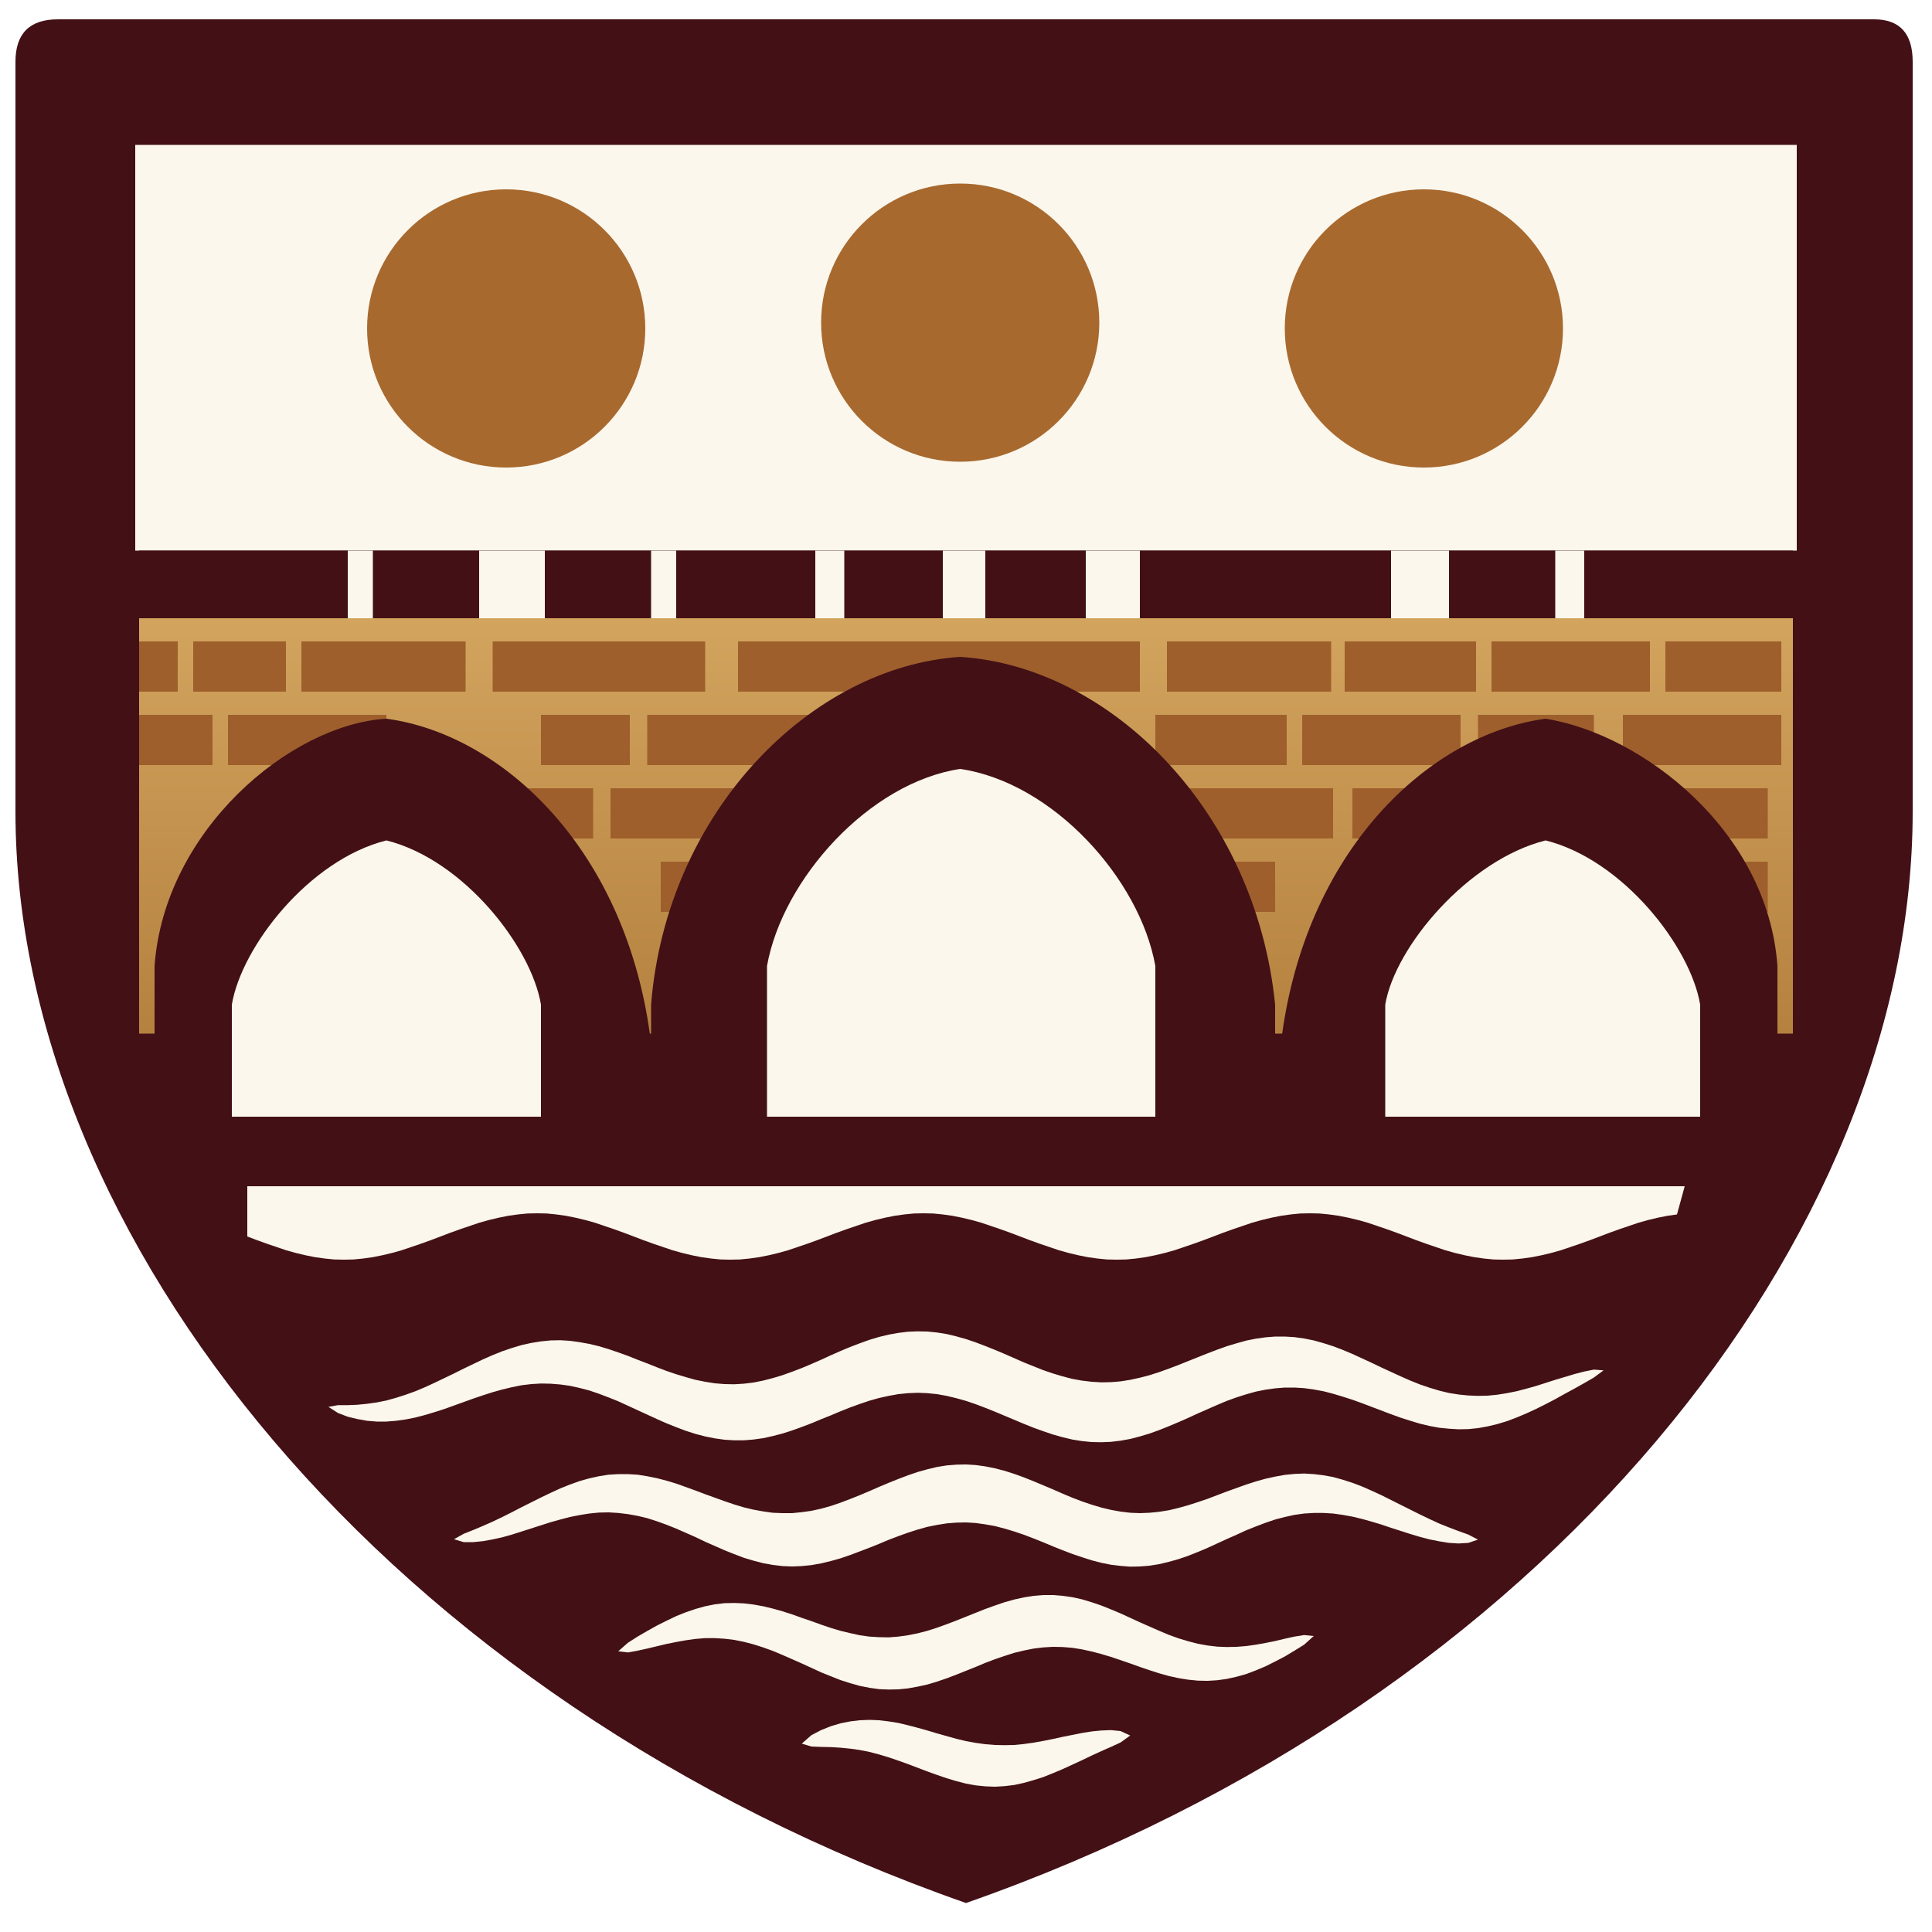
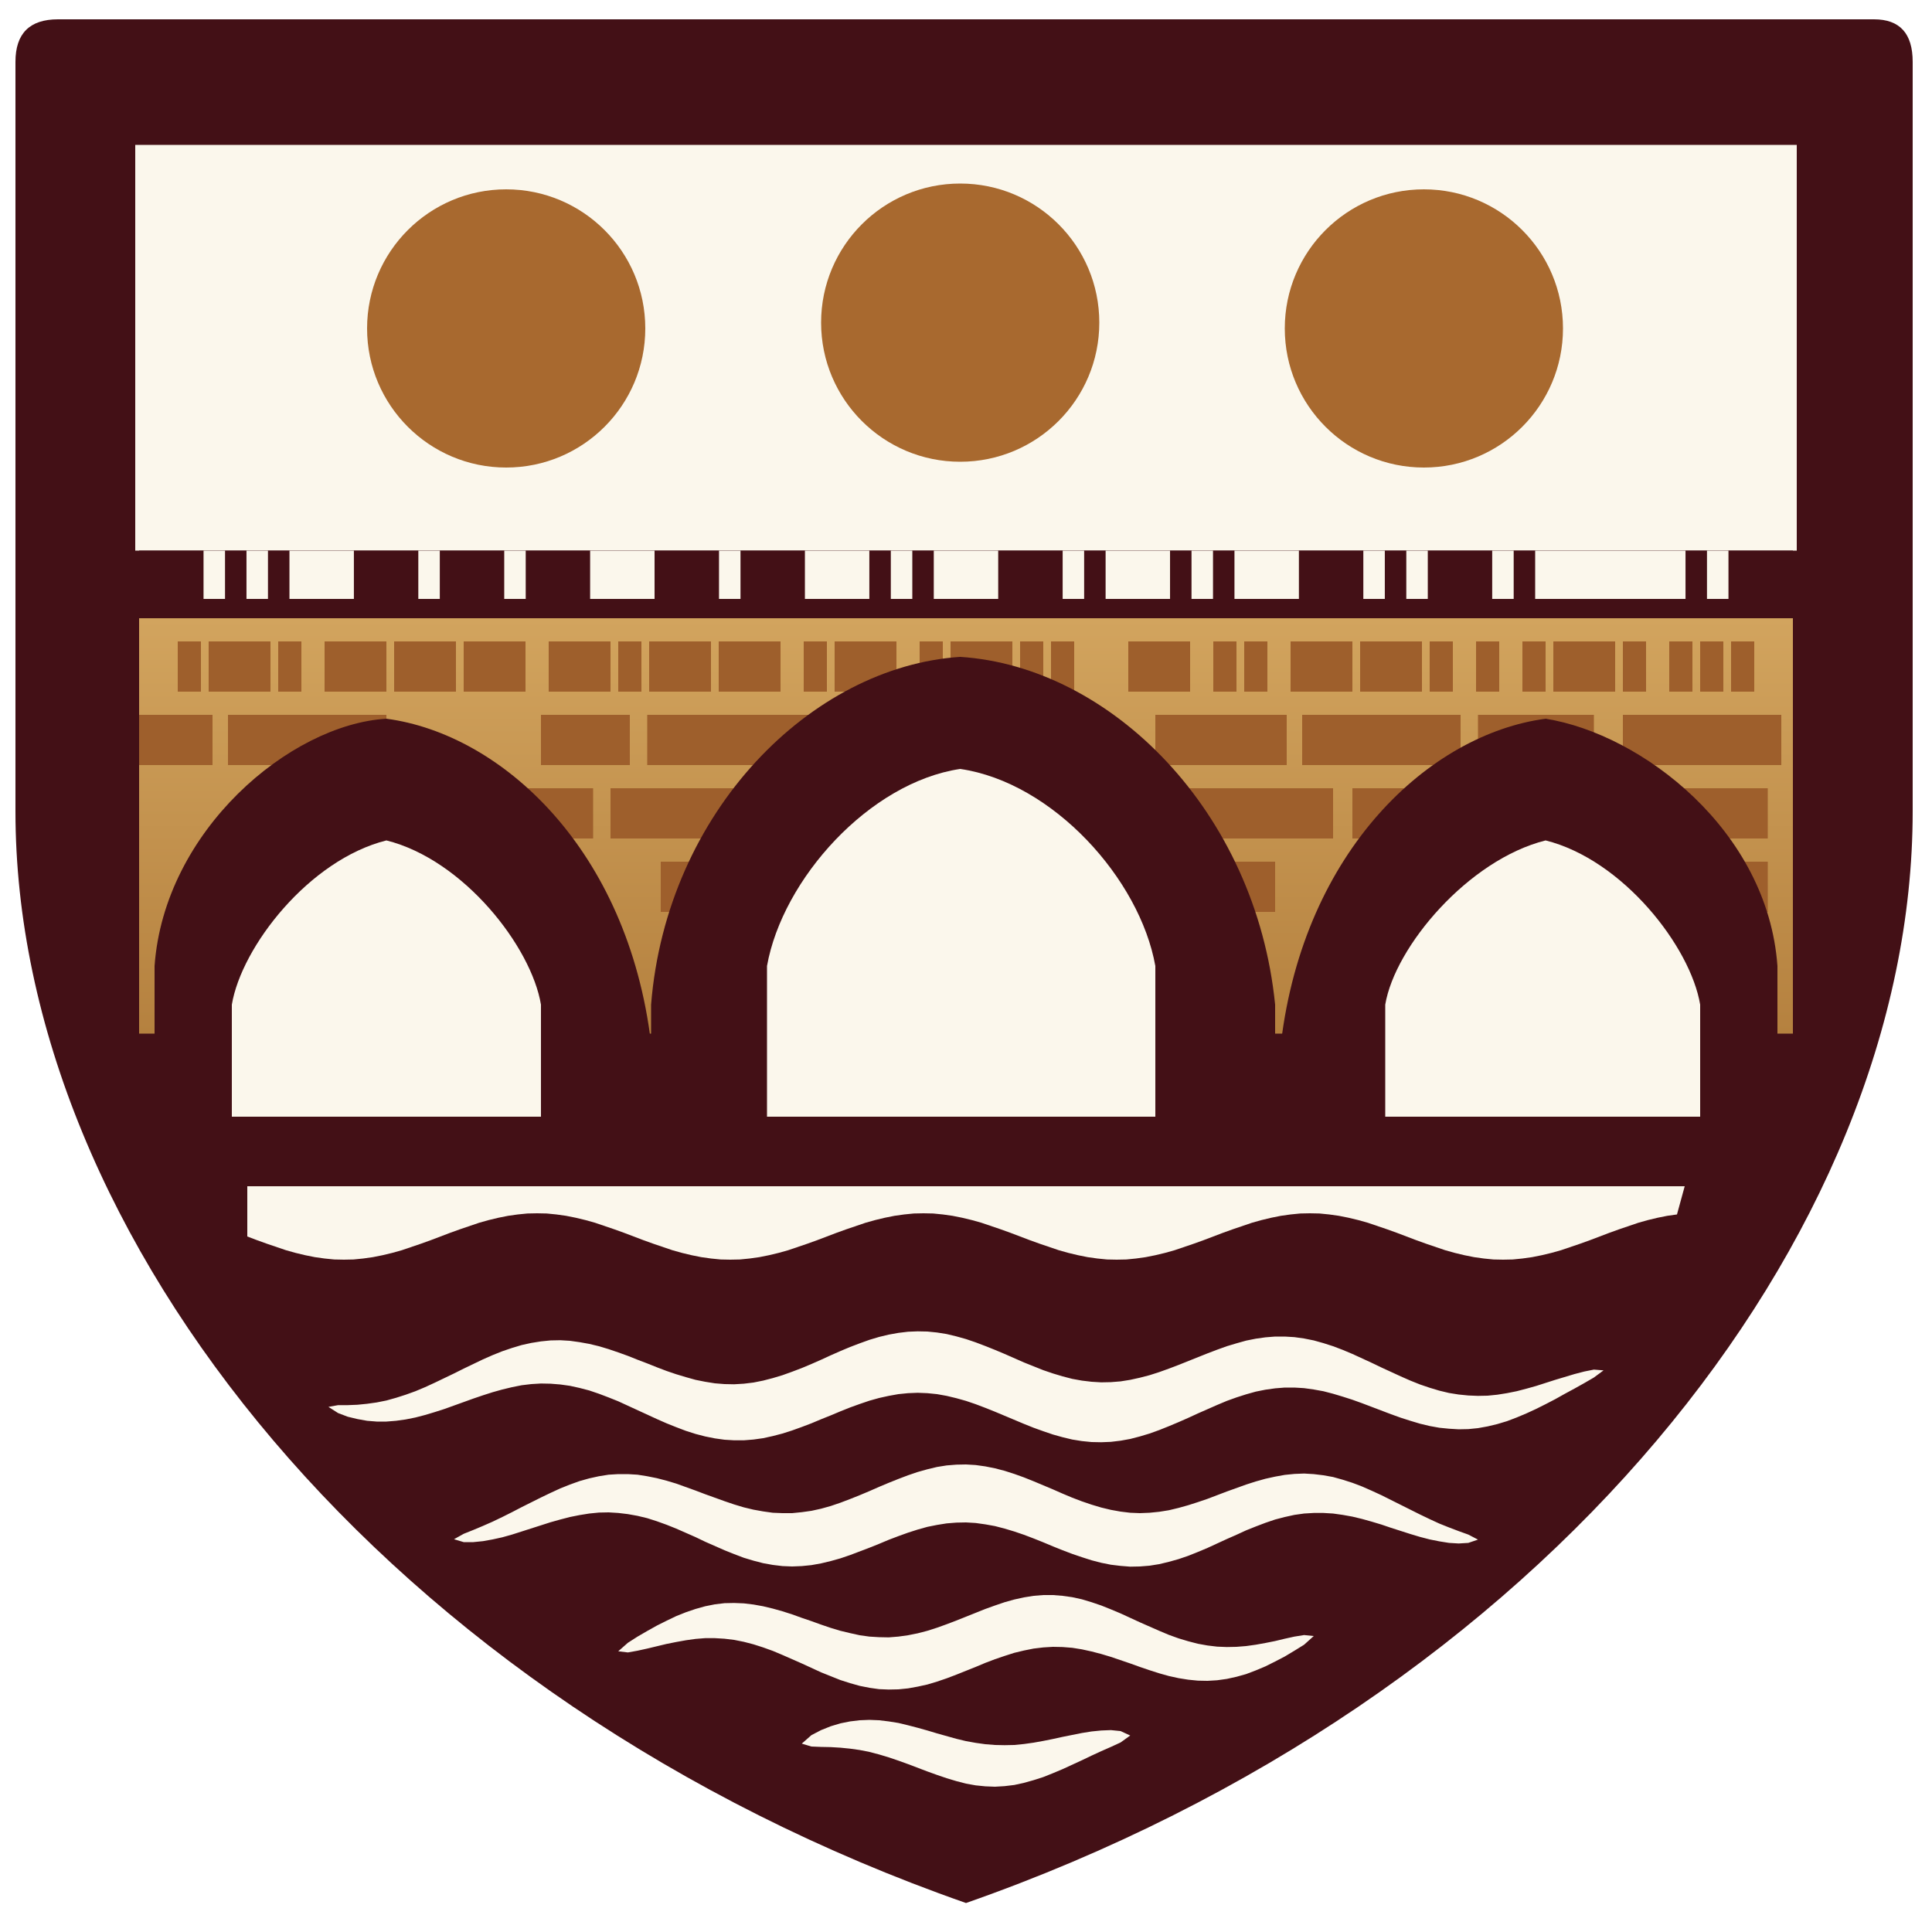
<svg xmlns="http://www.w3.org/2000/svg" viewBox="0 0 1000 1000" width="1000" height="1000">
  <defs>
    <linearGradient id="gold" x1="0" y1="0" x2="0" y2="1">
      <stop offset="0" stop-color="#D2A45E" />
      <stop offset="1" stop-color="#B5813F" />
    </linearGradient>
    <clipPath id="brickClip">
      <rect x="72" y="320" width="856" height="215" />
    </clipPath>
  </defs>
  <path d="M30 10 H970 Q990 10 990 32 V420 C990 640 800 880 500 985 C200 880 8 640 8 420 V32 Q8 10 30 10 Z" fill="#431016" />
  <rect x="70" y="75" width="860" height="210" fill="#FBF7EC" />
  <g fill="#A8692F">
    <circle cx="262" cy="170" r="72" />
    <circle cx="497" cy="167" r="72" />
    <circle cx="737" cy="170" r="72" />
  </g>
  <rect x="72" y="285" width="856" height="36" fill="#431016" />
  <g fill="#FBF7EC">
-     <rect x="180" y="285" width="13" height="35" />
-     <rect x="248" y="285" width="34" height="35" />
-     <rect x="337" y="285" width="13" height="35" />
-     <rect x="422" y="285" width="15" height="35" />
-     <rect x="488" y="285" width="22" height="35" />
-     <rect x="562" y="285" width="28" height="35" />
-     <rect x="720" y="285" width="30" height="35" />
-     <rect x="805" y="285" width="15" height="35" />
+     <rect x="105.35" y="285" width="11.12" height="25" />
+     <rect x="127.58" y="285" width="11.12" height="25" />
+     <rect x="149.82" y="285" width="33.35" height="25" />
+     <rect x="216.52" y="285" width="11.12" height="25" />
+     <rect x="260.99" y="285" width="11.12" height="25" />
+     <rect x="305.45" y="285" width="33.35" height="25" />
+     <rect x="372.16" y="285" width="11.12" height="25" />
+     <rect x="416.62" y="285" width="33.35" height="25" />
+     <rect x="461.09" y="285" width="11.12" height="25" />
+     <rect x="483.32" y="285" width="33.35" height="25" />
+     <rect x="550.03" y="285" width="11.12" height="25" />
+     <rect x="572.26" y="285" width="33.35" height="25" />
+     <rect x="616.73" y="285" width="11.12" height="25" />
+     <rect x="638.96" y="285" width="33.35" height="25" />
+     <rect x="705.66" y="285" width="11.12" height="25" />
+     <rect x="727.90" y="285" width="11.12" height="25" />
+     <rect x="772.36" y="285" width="11.12" height="25" />
+     <rect x="794.60" y="285" width="77.82" height="25" />
+     <rect x="883.53" y="285" width="11.12" height="25" />
  </g>
  <rect x="72" y="320" width="856" height="215" fill="url(#gold)" />
  <g clip-path="url(#brickClip)" fill="#9E5F2C">
    <g>
-       <rect x="100" y="332" width="48" height="26" />
-       <rect x="156" y="332" width="85" height="26" />
-       <rect x="255" y="332" width="110" height="26" />
-       <rect x="382" y="332" width="208" height="26" />
-       <rect x="604" y="332" width="85" height="26" />
-       <rect x="696" y="332" width="68" height="26" />
-       <rect x="772" y="332" width="82" height="26" />
-       <rect x="862" y="332" width="60" height="26" />
-       <rect x="72" y="332" width="20" height="26" />
+       <rect x="92.00" y="332" width="12" height="26" />
+       <rect x="108.00" y="332" width="32" height="26" />
+       <rect x="144.00" y="332" width="12" height="26" />
+       <rect x="168.00" y="332" width="32" height="26" />
+       <rect x="204.00" y="332" width="32" height="26" />
+       <rect x="240.00" y="332" width="32" height="26" />
+       <rect x="284.00" y="332" width="32" height="26" />
+       <rect x="320.00" y="332" width="12" height="26" />
+       <rect x="336.00" y="332" width="32" height="26" />
+       <rect x="372.00" y="332" width="32" height="26" />
+       <rect x="416.00" y="332" width="12" height="26" />
+       <rect x="432.00" y="332" width="32" height="26" />
+       <rect x="476.00" y="332" width="12" height="26" />
+       <rect x="492.00" y="332" width="32" height="26" />
+       <rect x="528.00" y="332" width="12" height="26" />
+       <rect x="544.00" y="332" width="12" height="26" />
+       <rect x="584.00" y="332" width="32" height="26" />
+       <rect x="628.00" y="332" width="12" height="26" />
+       <rect x="644.00" y="332" width="12" height="26" />
+       <rect x="668.00" y="332" width="32" height="26" />
+       <rect x="704.00" y="332" width="32" height="26" />
+       <rect x="740.00" y="332" width="12" height="26" />
+       <rect x="764.00" y="332" width="12" height="26" />
+       <rect x="788.00" y="332" width="12" height="26" />
+       <rect x="804.00" y="332" width="32" height="26" />
+       <rect x="840.00" y="332" width="12" height="26" />
+       <rect x="864.00" y="332" width="12" height="26" />
+       <rect x="880.00" y="332" width="12" height="26" />
+       <rect x="896.00" y="332" width="12" height="26" />
    </g>
    <g>
      <rect x="72" y="370" width="38" height="26" />
      <rect x="118" y="370" width="82" height="26" />
      <rect x="280" y="370" width="46" height="26" />
      <rect x="335" y="370" width="130" height="26" />
      <rect x="475" y="370" width="100" height="26" />
      <rect x="598" y="370" width="68" height="26" />
      <rect x="674" y="370" width="82" height="26" />
      <rect x="765" y="370" width="60" height="26" />
      <rect x="840" y="370" width="82" height="26" />
    </g>
    <g>
      <rect x="150" y="408" width="80" height="26" />
      <rect x="262" y="408" width="45" height="26" />
      <rect x="316" y="408" width="100" height="26" />
      <rect x="600" y="408" width="90" height="26" />
      <rect x="700" y="408" width="70" height="26" />
      <rect x="840" y="408" width="75" height="26" />
    </g>
    <g>
      <rect x="120" y="446" width="48" height="26" />
      <rect x="342" y="446" width="40" height="26" />
      <rect x="600" y="446" width="60" height="26" />
      <rect x="860" y="446" width="55" height="26" />
    </g>
  </g>
  <g fill="#431016">
    <path d="M80 600 V500 C85 430 150 375 200 372 C260 380 325 440 337 540 V600 Z" />
    <path d="M337 600 V520 C345 420 420 345 497 340 C575 345 650 420 660 520 V600 Z" />
    <path d="M663 600 V540 C675 440 740 380 800 372 C850 380 915 430 920 500 V600 Z" />
  </g>
  <g fill="#FBF7EC">
    <path d="M120 578 V520 C125 490 160 445 200 435 C240 445 275 490 280 520 V578 Z" />
    <path d="M397 578 V500 C405 455 450 405 497 398 C545 405 590 455 598 500 V578 Z" />
    <path d="M717 578 V520 C722 490 760 445 800 435 C840 445 875 490 880 520 V578 Z" />
  </g>
  <g fill="#FBF7EC">
    <path d="M128 614 H872 L868 628.6 L863 629.3 L858 630.3 L853 631.5 L848 632.9 L843 634.6 L838 636.3 L833 638.1 L828 640.0 L823 641.9 L818 643.7 L813 645.4 L808 647.1 L803 648.5 L798 649.7 L793 650.7 L788 651.4 L783 651.9 L778 652.0 L773 651.9 L768 651.4 L763 650.7 L758 649.7 L753 648.5 L748 647.1 L743 645.4 L738 643.7 L733 641.9 L728 640.0 L723 638.1 L718 636.3 L713 634.6 L708 632.9 L703 631.5 L698 630.3 L693 629.3 L688 628.6 L683 628.1 L678 628.0 L673 628.1 L668 628.6 L663 629.3 L658 630.3 L653 631.5 L648 632.9 L643 634.6 L638 636.3 L633 638.1 L628 640.0 L623 641.9 L618 643.7 L613 645.4 L608 647.1 L603 648.5 L598 649.7 L593 650.7 L588 651.4 L583 651.9 L578 652.0 L573 651.9 L568 651.4 L563 650.7 L558 649.7 L553 648.5 L548 647.1 L543 645.4 L538 643.7 L533 641.9 L528 640.0 L523 638.1 L518 636.3 L513 634.6 L508 632.9 L503 631.5 L498 630.3 L493 629.3 L488 628.6 L483 628.1 L478 628.0 L473 628.1 L468 628.6 L463 629.3 L458 630.3 L453 631.5 L448 632.9 L443 634.6 L438 636.3 L433 638.1 L428 640.0 L423 641.9 L418 643.7 L413 645.4 L408 647.1 L403 648.5 L398 649.7 L393 650.7 L388 651.4 L383 651.9 L378 652.0 L373 651.9 L368 651.4 L363 650.7 L358 649.7 L353 648.5 L348 647.1 L343 645.4 L338 643.7 L333 641.9 L328 640.0 L323 638.1 L318 636.3 L313 634.6 L308 632.9 L303 631.5 L298 630.3 L293 629.3 L288 628.6 L283 628.1 L278 628.0 L273 628.1 L268 628.6 L263 629.3 L258 630.3 L253 631.5 L248 632.9 L243 634.6 L238 636.3 L233 638.1 L228 640.0 L223 641.9 L218 643.7 L213 645.4 L208 647.1 L203 648.5 L198 649.7 L193 650.7 L188 651.4 L183 651.9 L178 652.0 L173 651.9 L168 651.4 L163 650.7 L158 649.7 L153 648.5 L148 647.1 L143 645.4 L138 643.7 L133 641.9 L128 640.0 Z" />
    <path d="M170.0 728.2 L175.0 727.3 L180.0 727.3 L185.0 727.1 L190.0 726.6 L195.0 725.9 L200.0 724.9 L205.0 723.5 L210.0 721.9 L215.0 720.1 L220.0 718.0 L225.0 715.7 L230.0 713.3 L235.0 710.9 L240.0 708.4 L245.0 706.0 L250.0 703.6 L255.0 701.4 L260.0 699.4 L265.0 697.7 L270.0 696.2 L275.0 695.1 L280.0 694.3 L285.0 693.8 L290.0 693.7 L295.0 694.0 L300.0 694.7 L305.0 695.6 L310.0 696.8 L315.0 698.3 L320.0 700.0 L325.0 701.8 L330.0 703.8 L335.0 705.7 L340.0 707.7 L345.0 709.6 L350.0 711.3 L355.0 712.8 L360.0 714.2 L365.0 715.2 L370.0 716.0 L375.0 716.4 L380.0 716.5 L385.0 716.2 L390.0 715.6 L395.0 714.6 L400.0 713.3 L405.0 711.8 L410.0 710.0 L415.0 708.1 L420.0 706.0 L425.0 703.8 L430.0 701.5 L435.0 699.3 L440.0 697.2 L445.0 695.3 L450.0 693.5 L455.0 692.0 L460.0 690.8 L465.0 689.9 L470.0 689.3 L475.0 689.1 L480.0 689.2 L485.0 689.7 L490.0 690.5 L495.0 691.7 L500.0 693.1 L505.0 694.8 L510.0 696.7 L515.0 698.7 L520.0 700.8 L525.0 703.0 L530.0 705.2 L535.0 707.2 L540.0 709.2 L545.0 710.9 L550.0 712.4 L555.0 713.7 L560.0 714.6 L565.0 715.2 L570.0 715.5 L575.0 715.4 L580.0 715.0 L585.0 714.2 L590.0 713.1 L595.0 711.8 L600.0 710.2 L605.0 708.4 L610.0 706.5 L615.0 704.5 L620.0 702.5 L625.0 700.5 L630.0 698.6 L635.0 696.8 L640.0 695.3 L645.0 693.9 L650.0 692.9 L655.0 692.2 L660.0 691.8 L665.0 691.8 L670.0 692.1 L675.0 692.8 L680.0 693.8 L685.0 695.2 L690.0 696.8 L695.0 698.7 L700.0 700.8 L705.0 703.1 L710.0 705.4 L715.0 707.8 L720.0 710.1 L725.0 712.4 L730.0 714.6 L735.0 716.6 L740.0 718.3 L745.0 719.8 L750.0 721.0 L755.0 721.8 L760.0 722.3 L765.0 722.5 L770.0 722.4 L775.0 721.9 L780.0 721.1 L785.0 720.1 L790.0 718.8 L795.0 717.4 L800.0 715.8 L805.0 714.2 L810.0 712.7 L815.0 711.2 L820.0 709.9 L825.0 708.9 L830.0 709.3 L830.0 709.3 L825.0 713.0 L820.0 715.9 L815.0 718.7 L810.0 721.4 L805.0 724.2 L800.0 726.8 L795.0 729.3 L790.0 731.6 L785.0 733.7 L780.0 735.6 L775.0 737.1 L770.0 738.3 L765.0 739.2 L760.0 739.7 L755.0 739.8 L750.0 739.5 L745.0 739.0 L740.0 738.1 L735.0 736.9 L730.0 735.4 L725.0 733.8 L720.0 732.0 L715.0 730.1 L710.0 728.2 L705.0 726.3 L700.0 724.5 L695.0 722.9 L690.0 721.4 L685.0 720.1 L680.0 719.2 L675.0 718.5 L670.0 718.2 L665.0 718.2 L660.0 718.6 L655.0 719.3 L650.0 720.3 L645.0 721.7 L640.0 723.3 L635.0 725.1 L630.0 727.2 L625.0 729.4 L620.0 731.6 L615.0 733.9 L610.0 736.1 L605.0 738.2 L600.0 740.2 L595.0 742.0 L590.0 743.5 L585.0 744.8 L580.0 745.7 L575.0 746.3 L570.0 746.5 L565.0 746.4 L560.0 745.9 L555.0 745.1 L550.0 743.9 L545.0 742.5 L540.0 740.8 L535.0 739.0 L530.0 737.0 L525.0 734.9 L520.0 732.8 L515.0 730.7 L510.0 728.7 L505.0 726.8 L500.0 725.1 L495.0 723.7 L490.0 722.5 L485.0 721.6 L480.0 721.1 L475.0 720.9 L470.0 721.1 L465.0 721.6 L460.0 722.5 L455.0 723.6 L450.0 725.0 L445.0 726.7 L440.0 728.5 L435.0 730.5 L430.0 732.6 L425.0 734.6 L420.0 736.7 L415.0 738.6 L410.0 740.4 L405.0 742.0 L400.0 743.3 L395.0 744.4 L390.0 745.1 L385.0 745.5 L380.0 745.5 L375.0 745.2 L370.0 744.5 L365.0 743.5 L360.0 742.2 L355.0 740.6 L350.0 738.7 L345.0 736.7 L340.0 734.5 L335.0 732.2 L330.0 729.9 L325.0 727.6 L320.0 725.3 L315.0 723.3 L310.0 721.4 L305.0 719.7 L300.0 718.4 L295.0 717.3 L290.0 716.6 L285.0 716.2 L280.0 716.1 L275.0 716.4 L270.0 717.0 L265.0 718.0 L260.0 719.2 L255.0 720.6 L250.0 722.2 L245.0 723.9 L240.0 725.7 L235.0 727.5 L230.0 729.3 L225.0 730.9 L220.0 732.4 L215.0 733.7 L210.0 734.7 L205.0 735.4 L200.0 735.8 L195.0 735.8 L190.0 735.4 L185.0 734.5 L180.0 733.3 L175.0 731.4 L170.0 728.2 Z" />
    <path d="M235.0 796.7 L240.0 793.9 L245.0 791.9 L250.0 789.8 L255.0 787.6 L260.0 785.2 L265.0 782.7 L270.0 780.1 L275.0 777.6 L280.0 775.1 L285.0 772.7 L290.0 770.4 L295.0 768.4 L300.0 766.6 L305.0 765.2 L310.0 764.1 L315.0 763.3 L320.0 763.0 L325.0 763.0 L330.0 763.3 L335.0 764.1 L340.0 765.1 L345.0 766.4 L350.0 767.9 L355.0 769.7 L360.0 771.5 L365.0 773.4 L370.0 775.2 L375.0 777.0 L380.0 778.7 L385.0 780.2 L390.0 781.4 L395.0 782.3 L400.0 783.0 L405.0 783.2 L410.0 783.2 L415.0 782.7 L420.0 782.0 L425.0 780.9 L430.0 779.5 L435.0 777.8 L440.0 775.9 L445.0 773.9 L450.0 771.8 L455.0 769.6 L460.0 767.5 L465.0 765.5 L470.0 763.6 L475.0 761.9 L480.0 760.5 L485.0 759.3 L490.0 758.5 L495.0 758.1 L500.0 758.0 L505.0 758.3 L510.0 759.0 L515.0 760.0 L520.0 761.3 L525.0 762.9 L530.0 764.7 L535.0 766.7 L540.0 768.8 L545.0 770.9 L550.0 773.1 L555.0 775.2 L560.0 777.1 L565.0 778.8 L570.0 780.3 L575.0 781.5 L580.0 782.4 L585.0 783.0 L590.0 783.2 L595.0 783.0 L600.0 782.5 L605.0 781.7 L610.0 780.5 L615.0 779.1 L620.0 777.5 L625.0 775.8 L630.0 773.9 L635.0 772.0 L640.0 770.2 L645.0 768.4 L650.0 766.8 L655.0 765.4 L660.0 764.3 L665.0 763.4 L670.0 762.9 L675.0 762.7 L680.0 763.0 L685.0 763.6 L690.0 764.5 L695.0 765.9 L700.0 767.5 L705.0 769.4 L710.0 771.6 L715.0 773.9 L720.0 776.4 L725.0 778.9 L730.0 781.4 L735.0 783.9 L740.0 786.3 L745.0 788.6 L750.0 790.6 L755.0 792.5 L760.0 794.3 L765.0 796.9 L765.0 796.9 L760.0 798.6 L755.0 798.9 L750.0 798.6 L745.0 797.8 L740.0 796.8 L735.0 795.5 L730.0 794.0 L725.0 792.4 L720.0 790.8 L715.0 789.1 L710.0 787.6 L705.0 786.2 L700.0 785.0 L695.0 784.1 L690.0 783.4 L685.0 783.1 L680.0 783.1 L675.0 783.4 L670.0 784.1 L665.0 785.2 L660.0 786.5 L655.0 788.2 L650.0 790.1 L645.0 792.1 L640.0 794.4 L635.0 796.6 L630.0 798.9 L625.0 801.2 L620.0 803.3 L615.0 805.3 L610.0 807.0 L605.0 808.4 L600.0 809.6 L595.0 810.4 L590.0 810.8 L585.0 810.9 L580.0 810.5 L575.0 809.9 L570.0 808.9 L565.0 807.6 L560.0 806.0 L555.0 804.3 L550.0 802.4 L545.0 800.4 L540.0 798.3 L535.0 796.3 L530.0 794.4 L525.0 792.7 L520.0 791.2 L515.0 789.9 L510.0 789.0 L505.0 788.3 L500.0 788.0 L495.0 788.1 L490.0 788.5 L485.0 789.3 L480.0 790.3 L475.0 791.7 L470.0 793.3 L465.0 795.1 L460.0 797.0 L455.0 799.1 L450.0 801.1 L445.0 803.0 L440.0 804.9 L435.0 806.6 L430.0 808.0 L425.0 809.2 L420.0 810.1 L415.0 810.6 L410.0 810.8 L405.0 810.6 L400.0 810.0 L395.0 809.1 L390.0 807.8 L385.0 806.3 L380.0 804.4 L375.0 802.4 L370.0 800.2 L365.0 798.0 L360.0 795.6 L355.0 793.4 L350.0 791.2 L345.0 789.2 L340.0 787.4 L335.0 785.8 L330.0 784.6 L325.0 783.7 L320.0 783.1 L315.0 782.8 L310.0 782.9 L305.0 783.4 L300.0 784.2 L295.0 785.2 L290.0 786.5 L285.0 787.9 L280.0 789.5 L275.0 791.1 L270.0 792.7 L265.0 794.3 L260.0 795.7 L255.0 796.8 L250.0 797.7 L245.0 798.2 L240.0 798.2 L235.0 796.7 Z" />
    <path d="M320.0 854.7 L325.0 850.3 L330.0 847.1 L335.0 844.2 L340.0 841.4 L345.0 838.9 L350.0 836.5 L355.0 834.5 L360.0 832.8 L365.0 831.4 L370.0 830.4 L375.0 829.8 L380.0 829.7 L385.0 829.9 L390.0 830.5 L395.0 831.4 L400.0 832.6 L405.0 834.0 L410.0 835.6 L415.0 837.4 L420.0 839.1 L425.0 840.9 L430.0 842.6 L435.0 844.1 L440.0 845.3 L445.0 846.4 L450.0 847.1 L455.0 847.4 L460.0 847.5 L465.0 847.1 L470.0 846.4 L475.0 845.4 L480.0 844.1 L485.0 842.5 L490.0 840.7 L495.0 838.8 L500.0 836.8 L505.0 834.8 L510.0 832.8 L515.0 831.0 L520.0 829.3 L525.0 827.9 L530.0 826.8 L535.0 826.0 L540.0 825.6 L545.0 825.6 L550.0 826.0 L555.0 826.7 L560.0 827.8 L565.0 829.3 L570.0 831.0 L575.0 833.0 L580.0 835.1 L585.0 837.4 L590.0 839.7 L595.0 841.9 L600.0 844.1 L605.0 846.2 L610.0 848.0 L615.0 849.5 L620.0 850.8 L625.0 851.7 L630.0 852.3 L635.0 852.5 L640.0 852.4 L645.0 852.0 L650.0 851.3 L655.0 850.4 L660.0 849.4 L665.0 848.2 L670.0 847.1 L675.0 846.3 L680.0 846.8 L680.0 846.8 L675.0 851.3 L670.0 854.4 L665.0 857.4 L660.0 860.0 L655.0 862.5 L650.0 864.6 L645.0 866.5 L640.0 867.9 L635.0 869.0 L630.0 869.7 L625.0 870.0 L620.0 869.9 L615.0 869.4 L610.0 868.6 L605.0 867.5 L600.0 866.1 L595.0 864.5 L590.0 862.8 L585.0 861.0 L580.0 859.3 L575.0 857.6 L570.0 856.1 L565.0 854.8 L560.0 853.7 L555.0 852.9 L550.0 852.5 L545.0 852.4 L540.0 852.7 L535.0 853.3 L530.0 854.3 L525.0 855.5 L520.0 857.1 L515.0 858.8 L510.0 860.7 L505.0 862.8 L500.0 864.8 L495.0 866.8 L490.0 868.7 L485.0 870.4 L480.0 871.9 L475.0 873.0 L470.0 873.9 L465.0 874.4 L460.0 874.5 L455.0 874.3 L450.0 873.6 L445.0 872.6 L440.0 871.2 L435.0 869.6 L430.0 867.6 L425.0 865.6 L420.0 863.3 L415.0 861.0 L410.0 858.8 L405.0 856.6 L400.0 854.5 L395.0 852.7 L390.0 851.1 L385.0 849.8 L380.0 848.8 L375.0 848.2 L370.0 847.9 L365.0 847.9 L360.0 848.3 L355.0 849.0 L350.0 849.9 L345.0 850.9 L340.0 852.1 L335.0 853.3 L330.0 854.4 L325.0 855.3 L320.0 854.7 Z" />
    <path d="M415.0 902.5 L420.0 898.1 L425.0 895.5 L430.0 893.5 L435.0 892.0 L440.0 891.0 L445.0 890.4 L450.0 890.2 L455.0 890.4 L460.0 891.0 L465.0 891.8 L470.0 893.0 L475.0 894.3 L480.0 895.7 L485.0 897.2 L490.0 898.6 L495.0 900.0 L500.0 901.2 L505.0 902.1 L510.0 902.8 L515.0 903.2 L520.0 903.3 L525.0 903.2 L530.0 902.7 L535.0 902.0 L540.0 901.1 L545.0 900.1 L550.0 899.0 L555.0 898.0 L560.0 897.0 L565.0 896.2 L570.0 895.7 L575.0 895.5 L580.0 896.0 L585.0 898.3 L585.0 898.3 L580.0 901.9 L575.0 904.2 L570.0 906.4 L565.0 908.7 L560.0 911.1 L555.0 913.4 L550.0 915.7 L545.0 917.8 L540.0 919.8 L535.0 921.4 L530.0 922.8 L525.0 923.9 L520.0 924.5 L515.0 924.8 L510.0 924.6 L505.0 924.1 L500.0 923.2 L495.0 921.9 L490.0 920.4 L485.0 918.7 L480.0 916.9 L475.0 915.0 L470.0 913.1 L465.0 911.3 L460.0 909.6 L455.0 908.1 L450.0 906.8 L445.0 905.8 L440.0 905.1 L435.0 904.6 L430.0 904.3 L425.0 904.2 L420.0 904.0 L415.0 902.5 Z" />
  </g>
</svg>
